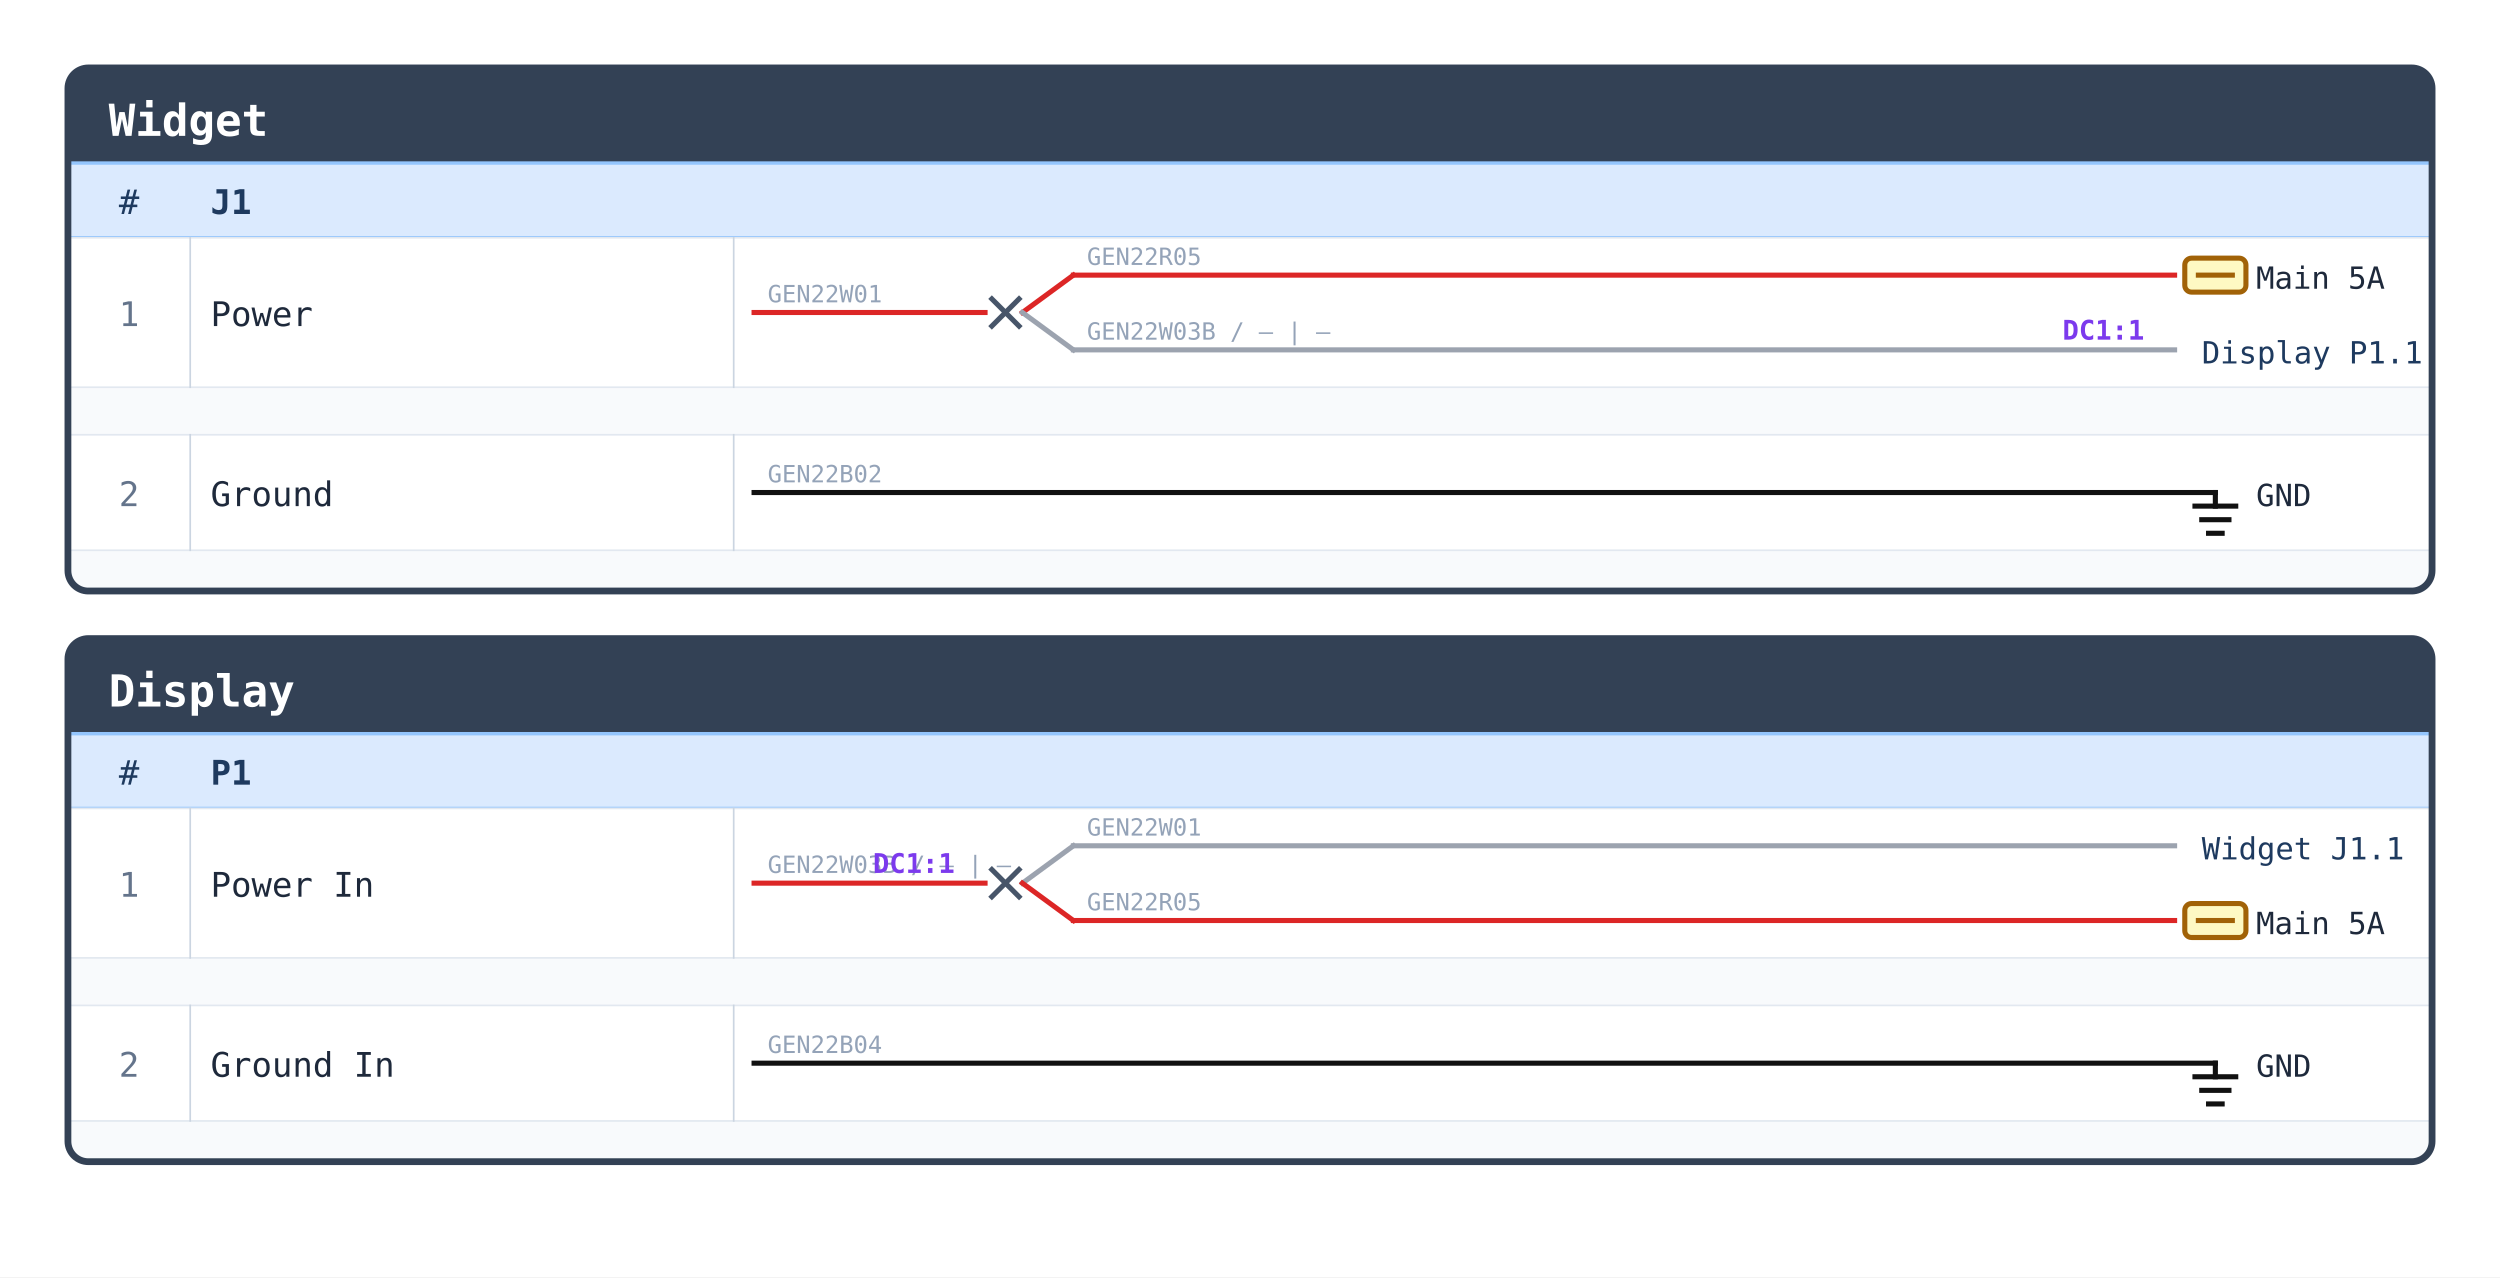
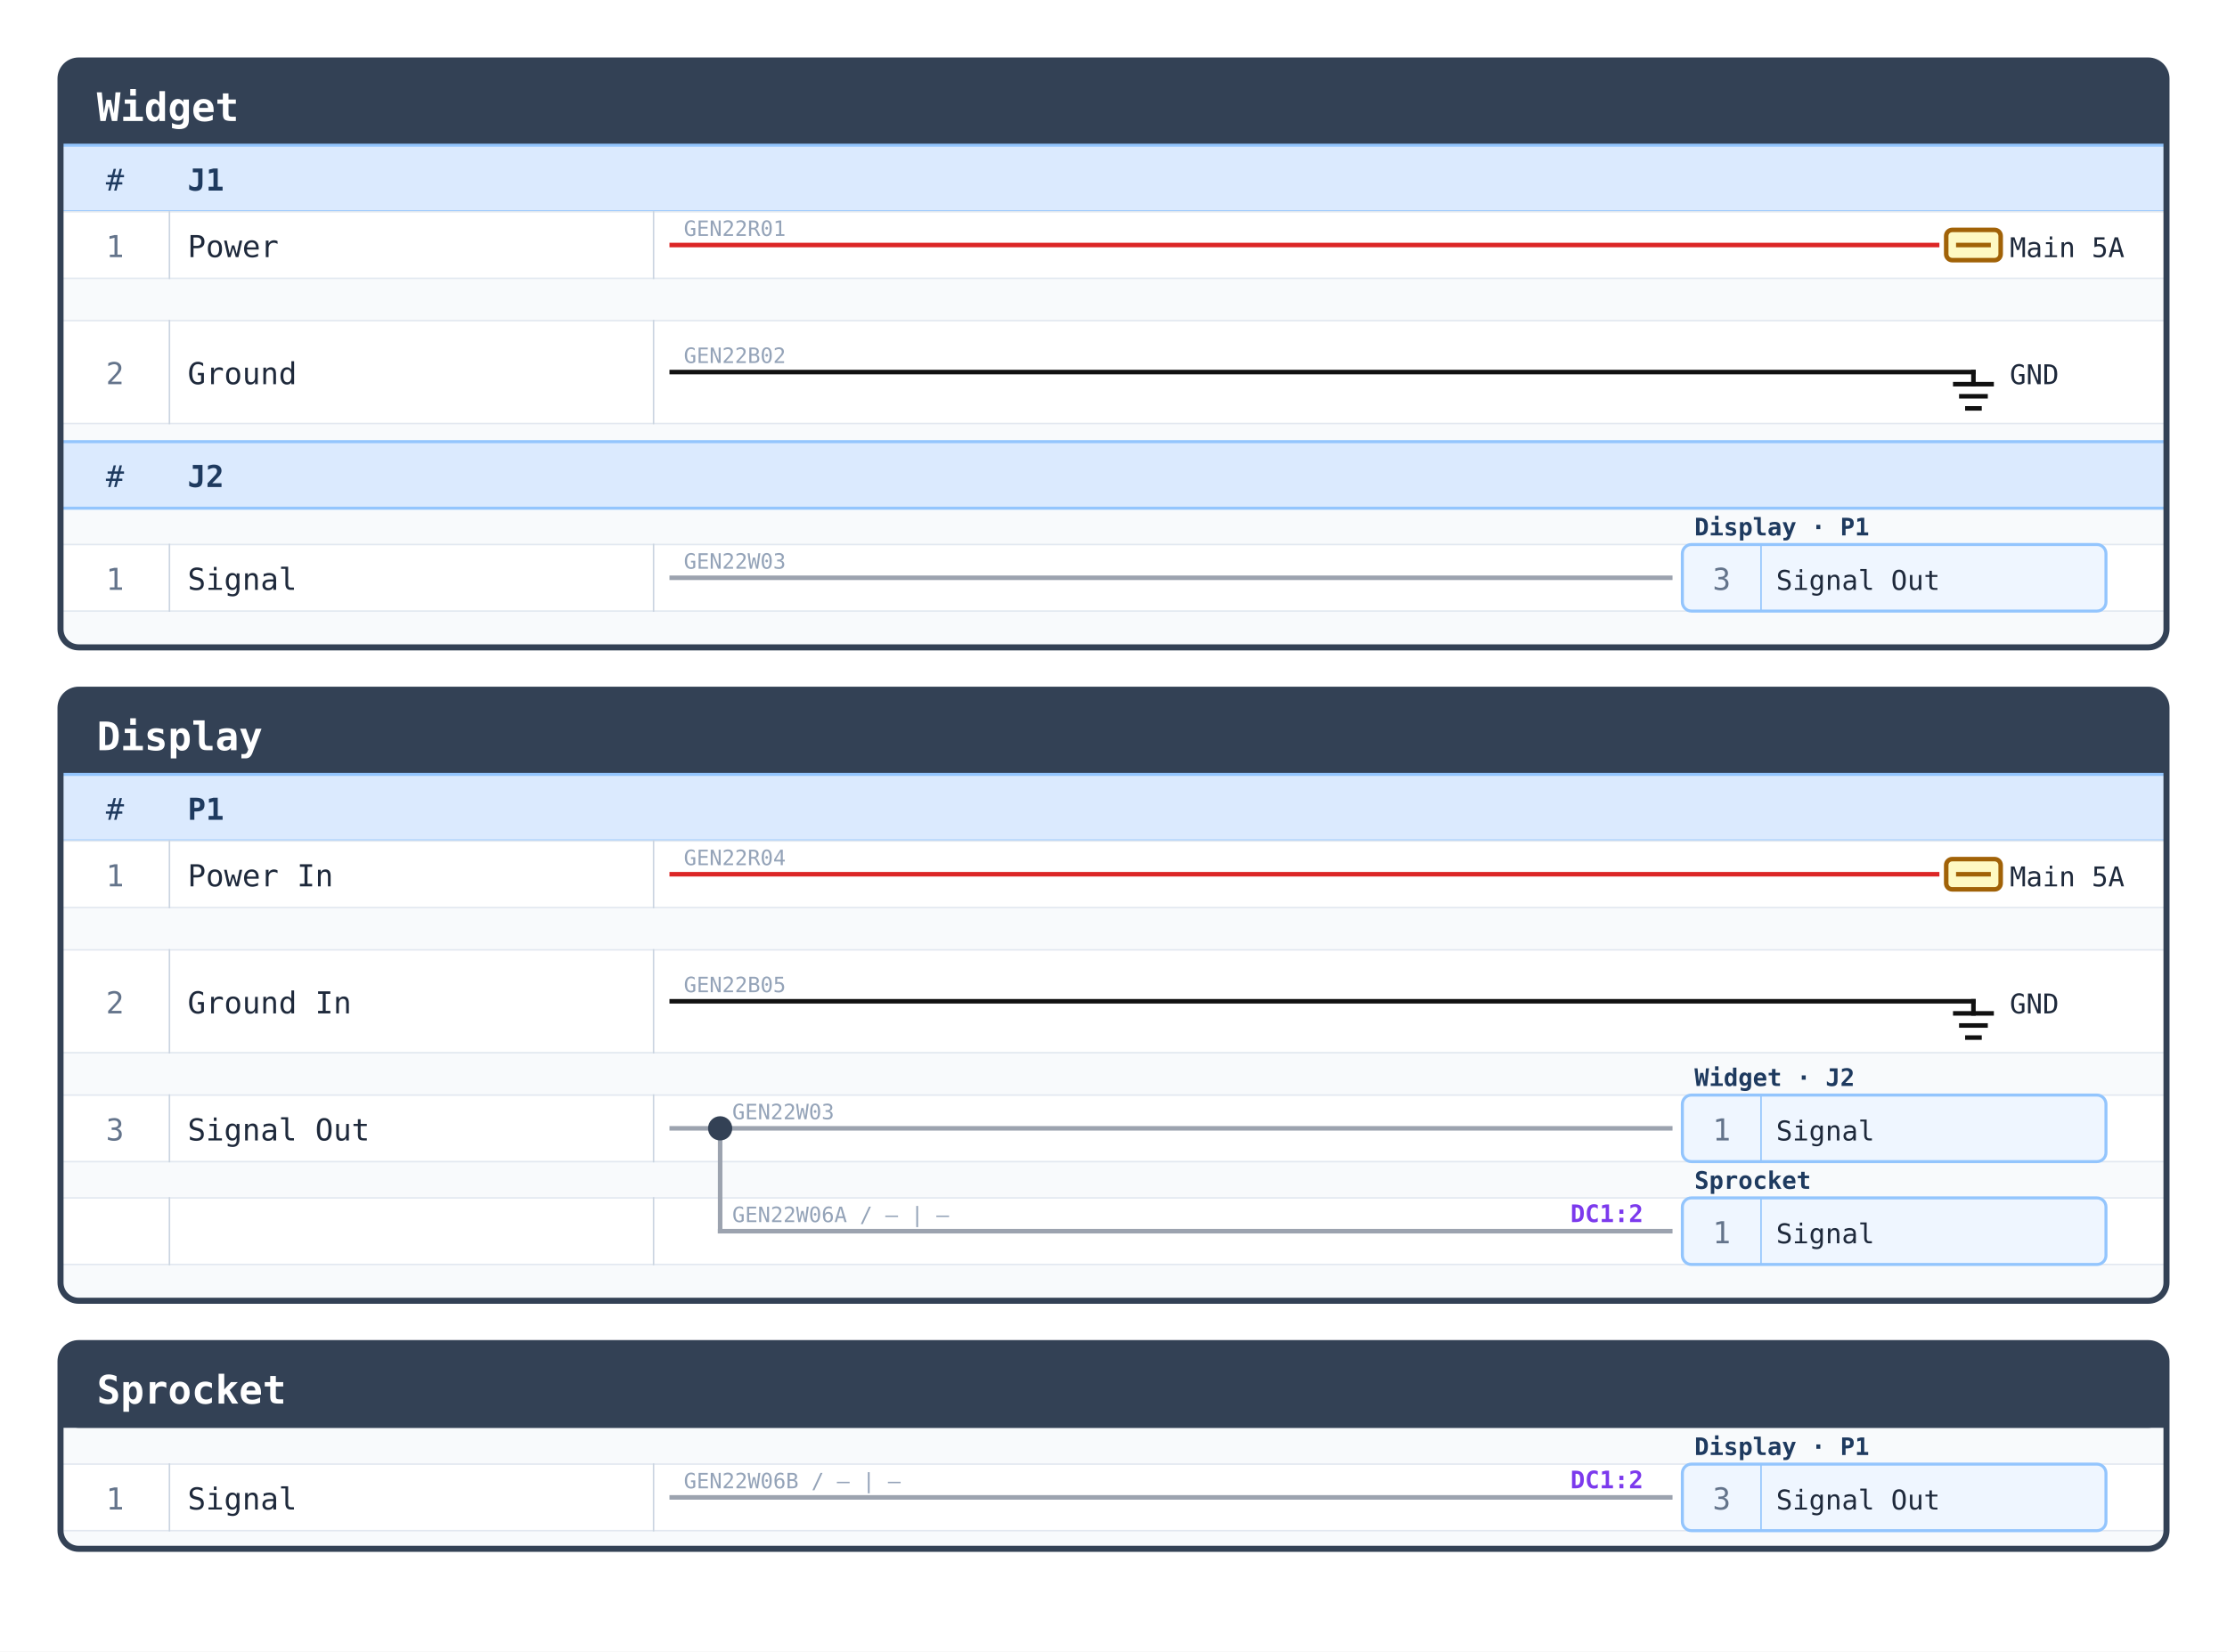
- <svg xmlns="http://www.w3.org/2000/svg" width="736" height="376" viewBox="0 0 736 376">
+ <svg xmlns="http://www.w3.org/2000/svg" width="736" height="546" viewBox="0 0 736 546">
  <defs>
</defs>
  <style>a.pin-link { cursor: pointer; } a.pin-link:hover rect { fill: #bfdbfe; fill-opacity: 0.45; } [id^='pr-'] { scroll-margin-top: 56px; } path { stroke-linecap: square; }</style>
-   <rect x="0" y="0" width="736" height="376" fill="white" />
-   <rect x="20" y="20" width="696" height="154" rx="6" fill="#f8fafc" stroke="none" />
+   <rect x="0" y="0" width="736" height="546" fill="white" />
+   <rect x="20" y="20" width="696" height="194" rx="6" fill="#f8fafc" stroke="none" />
  <g id="sh-comp-20">
    <rect x="20" y="20" width="696" height="28" rx="6" fill="#334155" />
    <rect x="20" y="42" width="696" height="6" fill="#334155" />
    <text x="32" y="40" font-size="13" fill="white" font-weight="bold" font-family="ui-monospace, monospace">Widget</text>
  </g>
  <g id="sh-conn-48">
    <rect x="20" y="48" width="696" height="22" fill="#dbeafe" stroke="#93c5fd" stroke-width="1" />
    <text x="38.0" y="63" font-size="10" text-anchor="middle" fill="#1e3a5f" font-family="ui-monospace, monospace">#</text>
    <text x="62" y="63" font-size="10" fill="#1e3a5f" font-weight="bold" font-family="ui-monospace, monospace">J1</text>
  </g>
-   <rect x="20" y="70" width="696" height="44" fill="#ffffff" stroke="#e2e8f0" stroke-width="0.5" id="pr-Widget-J1-1" />
-   <path d="M56,70 L56,114" stroke="#cbd5e1" stroke-width="0.5" />
-   <path d="M216,70 L216,114" stroke="#cbd5e1" stroke-width="0.5" />
-   <text x="38.0" y="96.0" font-size="10" text-anchor="middle" fill="#64748b" font-family="ui-monospace, monospace">1</text>
-   <text x="62" y="96.0" font-size="10" fill="#1e293b" font-family="ui-monospace, monospace">Power</text>
-   <path d="M222,92.0 L290,92.0" stroke="#dc2626" stroke-width="1.5" />
-   <text x="226" y="89.0" font-size="7" fill="#94a3b8" font-family="ui-monospace, monospace">GEN22W01</text>
-   <path d="M292,88.0 L300,96.0" stroke="#475569" stroke-width="1.5" />
-   <path d="M300,88.0 L292,96.0" stroke="#475569" stroke-width="1.5" />
-   <path d="M301,92.0 L316,81.0" stroke="#dc2626" stroke-width="1.5" />
-   <path d="M316,81.0 L640.2,81.0" stroke="#dc2626" stroke-width="1.5" />
-   <text x="320" y="78.0" font-size="7" fill="#94a3b8" font-family="ui-monospace, monospace">GEN22R05</text>
+   <rect x="20" y="70" width="696" height="22" fill="#ffffff" stroke="#e2e8f0" stroke-width="0.5" id="pr-Widget-J1-1" />
+   <path d="M56,70 L56,92" stroke="#cbd5e1" stroke-width="0.5" />
+   <path d="M216,70 L216,92" stroke="#cbd5e1" stroke-width="0.5" />
+   <text x="38.0" y="85.0" font-size="10" text-anchor="middle" fill="#64748b" font-family="ui-monospace, monospace">1</text>
+   <text x="62" y="85.0" font-size="10" fill="#1e293b" font-family="ui-monospace, monospace">Power</text>
+   <path d="M222,81.0 L640.2,81.0" stroke="#dc2626" stroke-width="1.5" />
+   <text x="226" y="78.0" font-size="7" fill="#94a3b8" font-family="ui-monospace, monospace">GEN22R01</text>
  <rect x="643.2" y="76.0" width="18" height="10" rx="2" fill="#fef9c3" stroke="#a16207" stroke-width="1.5" />
  <path d="M647.2,81.0 L657.2,81.0" stroke="#a16207" stroke-width="1.5" />
  <text x="664.2" y="85.0" font-size="9" fill="#1e293b" font-family="ui-monospace, monospace">Main 5A</text>
-   <path d="M301,92.0 L316,103.0" stroke="#9ca3af" stroke-width="1.5" />
-   <path d="M316,103.0 L640.2,103.0" stroke="#9ca3af" stroke-width="1.5" />
-   <text x="320" y="100.0" font-size="7" fill="#94a3b8" font-family="ui-monospace, monospace">GEN22W03B / — | —</text>
-   <text x="607.2" y="100.0" font-size="8" fill="#7c3aed" font-weight="bold" font-family="ui-monospace, monospace">DC1:1</text>
-   <text x="648.2" y="107.0" font-size="9" fill="#1e3a5f" font-family="ui-monospace, monospace">Display P1.1</text>
-   <rect x="20" y="128" width="696" height="34" fill="#ffffff" stroke="#e2e8f0" stroke-width="0.5" id="pr-Widget-J1-2" />
-   <path d="M56,128 L56,162" stroke="#cbd5e1" stroke-width="0.5" />
-   <path d="M216,128 L216,162" stroke="#cbd5e1" stroke-width="0.5" />
-   <text x="38.0" y="149.0" font-size="10" text-anchor="middle" fill="#64748b" font-family="ui-monospace, monospace">2</text>
-   <text x="62" y="149.0" font-size="10" fill="#1e293b" font-family="ui-monospace, monospace">Ground</text>
-   <path d="M222,145.0 L652.2,145.0" stroke="#111111" stroke-width="1.5" />
-   <text x="226" y="142.0" font-size="7" fill="#94a3b8" font-family="ui-monospace, monospace">GEN22B02</text>
-   <path d="M652.2,145.0 L652.2,149.0" stroke="#111111" stroke-width="1.5" />
-   <path d="M646.2,149.0 L658.2,149.0" stroke="#111111" stroke-width="1.5" />
-   <path d="M648.2,153.0 L656.2,153.0" stroke="#111111" stroke-width="1.5" />
-   <path d="M650.2,157.0 L654.2,157.0" stroke="#111111" stroke-width="1.5" />
-   <text x="664.2" y="149.0" font-size="9" fill="#1e293b" font-family="ui-monospace, monospace">GND</text>
-   <rect x="20" y="20" width="696" height="154" rx="6" fill="none" stroke="#334155" stroke-width="2" />
-   <rect x="20" y="188" width="696" height="154" rx="6" fill="#f8fafc" stroke="none" />
-   <g id="sh-comp-188">
-     <rect x="20" y="188" width="696" height="28" rx="6" fill="#334155" />
-     <rect x="20" y="210" width="696" height="6" fill="#334155" />
-     <text x="32" y="208" font-size="13" fill="white" font-weight="bold" font-family="ui-monospace, monospace">Display</text>
+   <rect x="20" y="106" width="696" height="34" fill="#ffffff" stroke="#e2e8f0" stroke-width="0.5" id="pr-Widget-J1-2" />
+   <path d="M56,106 L56,140" stroke="#cbd5e1" stroke-width="0.5" />
+   <path d="M216,106 L216,140" stroke="#cbd5e1" stroke-width="0.5" />
+   <text x="38.0" y="127.0" font-size="10" text-anchor="middle" fill="#64748b" font-family="ui-monospace, monospace">2</text>
+   <text x="62" y="127.0" font-size="10" fill="#1e293b" font-family="ui-monospace, monospace">Ground</text>
+   <path d="M222,123.0 L652.2,123.0" stroke="#111111" stroke-width="1.5" />
+   <text x="226" y="120.0" font-size="7" fill="#94a3b8" font-family="ui-monospace, monospace">GEN22B02</text>
+   <path d="M652.2,123.0 L652.2,127.0" stroke="#111111" stroke-width="1.5" />
+   <path d="M646.2,127.0 L658.2,127.0" stroke="#111111" stroke-width="1.5" />
+   <path d="M648.2,131.0 L656.2,131.0" stroke="#111111" stroke-width="1.5" />
+   <path d="M650.2,135.0 L654.2,135.0" stroke="#111111" stroke-width="1.5" />
+   <text x="664.2" y="127.0" font-size="9" fill="#1e293b" font-family="ui-monospace, monospace">GND</text>
+   <g id="sh-conn-146">
+     <rect x="20" y="146" width="696" height="22" fill="#dbeafe" stroke="#93c5fd" stroke-width="1" />
+     <text x="38.0" y="161" font-size="10" text-anchor="middle" fill="#1e3a5f" font-family="ui-monospace, monospace">#</text>
+     <text x="62" y="161" font-size="10" fill="#1e3a5f" font-weight="bold" font-family="ui-monospace, monospace">J2</text>
  </g>
-   <g id="sh-conn-216">
-     <rect x="20" y="216" width="696" height="22" fill="#dbeafe" stroke="#93c5fd" stroke-width="1" />
-     <text x="38.0" y="231" font-size="10" text-anchor="middle" fill="#1e3a5f" font-family="ui-monospace, monospace">#</text>
-     <text x="62" y="231" font-size="10" fill="#1e3a5f" font-weight="bold" font-family="ui-monospace, monospace">P1</text>
+   <rect x="20" y="180" width="696" height="22" fill="#ffffff" stroke="#e2e8f0" stroke-width="0.5" id="pr-Widget-J2-1" />
+   <path d="M56,180 L56,202" stroke="#cbd5e1" stroke-width="0.5" />
+   <path d="M216,180 L216,202" stroke="#cbd5e1" stroke-width="0.5" />
+   <text x="38.0" y="195.0" font-size="10" text-anchor="middle" fill="#64748b" font-family="ui-monospace, monospace">1</text>
+   <text x="62" y="195.0" font-size="10" fill="#1e293b" font-family="ui-monospace, monospace">Signal</text>
+   <path d="M222,191.0 L552,191.0" stroke="#9ca3af" stroke-width="1.5" />
+   <text x="226" y="188.0" font-size="7" fill="#94a3b8" font-family="ui-monospace, monospace">GEN22W03</text>
+   <rect x="20" y="20" width="696" height="194" rx="6" fill="none" stroke="#334155" stroke-width="2" />
+   <rect x="20" y="228" width="696" height="202" rx="6" fill="#f8fafc" stroke="none" />
+   <g id="sh-comp-228">
+     <rect x="20" y="228" width="696" height="28" rx="6" fill="#334155" />
+     <rect x="20" y="250" width="696" height="6" fill="#334155" />
+     <text x="32" y="248" font-size="13" fill="white" font-weight="bold" font-family="ui-monospace, monospace">Display</text>
  </g>
-   <rect x="20" y="238" width="696" height="44" fill="#ffffff" stroke="#e2e8f0" stroke-width="0.5" id="pr-Display-P1-1" />
-   <path d="M56,238 L56,282" stroke="#cbd5e1" stroke-width="0.5" />
-   <path d="M216,238 L216,282" stroke="#cbd5e1" stroke-width="0.5" />
-   <text x="38.0" y="264.0" font-size="10" text-anchor="middle" fill="#64748b" font-family="ui-monospace, monospace">1</text>
-   <text x="62" y="264.0" font-size="10" fill="#1e293b" font-family="ui-monospace, monospace">Power In</text>
-   <path d="M222,260.0 L290,260.0" stroke="#dc2626" stroke-width="1.5" />
-   <text x="226" y="257.0" font-size="7" fill="#94a3b8" font-family="ui-monospace, monospace">GEN22W03B / — | —</text>
-   <text x="257.0" y="257.0" font-size="8" fill="#7c3aed" font-weight="bold" font-family="ui-monospace, monospace">DC1:1</text>
-   <path d="M292,256.0 L300,264.0" stroke="#475569" stroke-width="1.5" />
-   <path d="M300,256.0 L292,264.0" stroke="#475569" stroke-width="1.5" />
-   <path d="M301,260.0 L316,249.0" stroke="#9ca3af" stroke-width="1.5" />
-   <path d="M316,249.0 L640.2,249.0" stroke="#9ca3af" stroke-width="1.5" />
-   <text x="320" y="246.0" font-size="7" fill="#94a3b8" font-family="ui-monospace, monospace">GEN22W01</text>
-   <text x="648.2" y="253.0" font-size="9" fill="#1e3a5f" font-family="ui-monospace, monospace">Widget J1.1</text>
-   <path d="M301,260.0 L316,271.0" stroke="#dc2626" stroke-width="1.5" />
-   <path d="M316,271.0 L640.2,271.0" stroke="#dc2626" stroke-width="1.5" />
-   <text x="320" y="268.0" font-size="7" fill="#94a3b8" font-family="ui-monospace, monospace">GEN22R05</text>
-   <rect x="643.2" y="266.0" width="18" height="10" rx="2" fill="#fef9c3" stroke="#a16207" stroke-width="1.5" />
-   <path d="M647.2,271.0 L657.2,271.0" stroke="#a16207" stroke-width="1.5" />
-   <text x="664.2" y="275.0" font-size="9" fill="#1e293b" font-family="ui-monospace, monospace">Main 5A</text>
-   <rect x="20" y="296" width="696" height="34" fill="#ffffff" stroke="#e2e8f0" stroke-width="0.5" id="pr-Display-P1-2" />
-   <path d="M56,296 L56,330" stroke="#cbd5e1" stroke-width="0.5" />
-   <path d="M216,296 L216,330" stroke="#cbd5e1" stroke-width="0.5" />
-   <text x="38.0" y="317.0" font-size="10" text-anchor="middle" fill="#64748b" font-family="ui-monospace, monospace">2</text>
-   <text x="62" y="317.0" font-size="10" fill="#1e293b" font-family="ui-monospace, monospace">Ground In</text>
-   <path d="M222,313.0 L652.2,313.0" stroke="#111111" stroke-width="1.5" />
-   <text x="226" y="310.0" font-size="7" fill="#94a3b8" font-family="ui-monospace, monospace">GEN22B04</text>
-   <path d="M652.2,313.0 L652.2,317.0" stroke="#111111" stroke-width="1.5" />
-   <path d="M646.2,317.0 L658.2,317.0" stroke="#111111" stroke-width="1.5" />
-   <path d="M648.2,321.0 L656.2,321.0" stroke="#111111" stroke-width="1.5" />
-   <path d="M650.2,325.0 L654.2,325.0" stroke="#111111" stroke-width="1.5" />
-   <text x="664.2" y="317.0" font-size="9" fill="#1e293b" font-family="ui-monospace, monospace">GND</text>
-   <rect x="20" y="188" width="696" height="154" rx="6" fill="none" stroke="#334155" stroke-width="2" />
+   <g id="sh-conn-256">
+     <rect x="20" y="256" width="696" height="22" fill="#dbeafe" stroke="#93c5fd" stroke-width="1" />
+     <text x="38.0" y="271" font-size="10" text-anchor="middle" fill="#1e3a5f" font-family="ui-monospace, monospace">#</text>
+     <text x="62" y="271" font-size="10" fill="#1e3a5f" font-weight="bold" font-family="ui-monospace, monospace">P1</text>
+   </g>
+   <rect x="20" y="278" width="696" height="22" fill="#ffffff" stroke="#e2e8f0" stroke-width="0.5" id="pr-Display-P1-1" />
+   <path d="M56,278 L56,300" stroke="#cbd5e1" stroke-width="0.5" />
+   <path d="M216,278 L216,300" stroke="#cbd5e1" stroke-width="0.5" />
+   <text x="38.0" y="293.0" font-size="10" text-anchor="middle" fill="#64748b" font-family="ui-monospace, monospace">1</text>
+   <text x="62" y="293.0" font-size="10" fill="#1e293b" font-family="ui-monospace, monospace">Power In</text>
+   <path d="M222,289.0 L640.2,289.0" stroke="#dc2626" stroke-width="1.5" />
+   <text x="226" y="286.0" font-size="7" fill="#94a3b8" font-family="ui-monospace, monospace">GEN22R04</text>
+   <rect x="643.2" y="284.0" width="18" height="10" rx="2" fill="#fef9c3" stroke="#a16207" stroke-width="1.5" />
+   <path d="M647.2,289.0 L657.2,289.0" stroke="#a16207" stroke-width="1.5" />
+   <text x="664.2" y="293.0" font-size="9" fill="#1e293b" font-family="ui-monospace, monospace">Main 5A</text>
+   <rect x="20" y="314" width="696" height="34" fill="#ffffff" stroke="#e2e8f0" stroke-width="0.5" id="pr-Display-P1-2" />
+   <path d="M56,314 L56,348" stroke="#cbd5e1" stroke-width="0.5" />
+   <path d="M216,314 L216,348" stroke="#cbd5e1" stroke-width="0.5" />
+   <text x="38.0" y="335.0" font-size="10" text-anchor="middle" fill="#64748b" font-family="ui-monospace, monospace">2</text>
+   <text x="62" y="335.0" font-size="10" fill="#1e293b" font-family="ui-monospace, monospace">Ground In</text>
+   <path d="M222,331.0 L652.2,331.0" stroke="#111111" stroke-width="1.5" />
+   <text x="226" y="328.0" font-size="7" fill="#94a3b8" font-family="ui-monospace, monospace">GEN22B05</text>
+   <path d="M652.2,331.0 L652.2,335.0" stroke="#111111" stroke-width="1.5" />
+   <path d="M646.2,335.0 L658.2,335.0" stroke="#111111" stroke-width="1.5" />
+   <path d="M648.2,339.0 L656.2,339.0" stroke="#111111" stroke-width="1.5" />
+   <path d="M650.2,343.0 L654.2,343.0" stroke="#111111" stroke-width="1.5" />
+   <text x="664.2" y="335.0" font-size="9" fill="#1e293b" font-family="ui-monospace, monospace">GND</text>
+   <rect x="20" y="362" width="696" height="22" fill="#ffffff" stroke="#e2e8f0" stroke-width="0.5" id="pr-Display-P1-3" />
+   <path d="M56,362 L56,384" stroke="#cbd5e1" stroke-width="0.5" />
+   <path d="M216,362 L216,384" stroke="#cbd5e1" stroke-width="0.5" />
+   <text x="38.0" y="377.0" font-size="10" text-anchor="middle" fill="#64748b" font-family="ui-monospace, monospace">3</text>
+   <text x="62" y="377.0" font-size="10" fill="#1e293b" font-family="ui-monospace, monospace">Signal Out</text>
+   <path d="M222,373.0 L238,373.0" stroke="#9ca3af" stroke-width="1.5" />
+   <path d="M238,373.0 L552,373.0" stroke="#9ca3af" stroke-width="1.5" />
+   <text x="242" y="370.0" font-size="7" fill="#94a3b8" font-family="ui-monospace, monospace">GEN22W03</text>
+   <rect x="20" y="396" width="696" height="22" fill="#ffffff" stroke="#e2e8f0" stroke-width="0.5" />
+   <path d="M56,396 L56,418" stroke="#cbd5e1" stroke-width="0.5" />
+   <path d="M216,396 L216,418" stroke="#cbd5e1" stroke-width="0.5" />
+   <path d="M238,407.0 L552,407.0" stroke="#9ca3af" stroke-width="1.5" />
+   <text x="242" y="404.0" font-size="7" fill="#94a3b8" font-family="ui-monospace, monospace">GEN22W06A / — | —</text>
+   <text x="519.0" y="404.0" font-size="8" fill="#7c3aed" font-weight="bold" font-family="ui-monospace, monospace">DC1:2</text>
+   <path d="M238,373.0 L238,407.0" stroke="#9ca3af" stroke-width="1.5" />
+   <rect x="20" y="228" width="696" height="202" rx="6" fill="none" stroke="#334155" stroke-width="2" />
+   <rect x="20" y="444" width="696" height="68" rx="6" fill="#f8fafc" stroke="none" />
+   <g id="sh-comp-444">
+     <rect x="20" y="444" width="696" height="28" rx="6" fill="#334155" />
+     <rect x="20" y="466" width="696" height="6" fill="#334155" />
+     <text x="32" y="464" font-size="13" fill="white" font-weight="bold" font-family="ui-monospace, monospace">Sprocket</text>
+   </g>
+   <rect x="20" y="484" width="696" height="22" fill="#ffffff" stroke="#e2e8f0" stroke-width="0.5" id="pr-Sprocket-1" />
+   <path d="M56,484 L56,506" stroke="#cbd5e1" stroke-width="0.5" />
+   <path d="M216,484 L216,506" stroke="#cbd5e1" stroke-width="0.5" />
+   <text x="38.0" y="499.0" font-size="10" text-anchor="middle" fill="#64748b" font-family="ui-monospace, monospace">1</text>
+   <text x="62" y="499.0" font-size="10" fill="#1e293b" font-family="ui-monospace, monospace">Signal</text>
+   <path d="M222,495.0 L552,495.0" stroke="#9ca3af" stroke-width="1.5" />
+   <text x="226" y="492.0" font-size="7" fill="#94a3b8" font-family="ui-monospace, monospace">GEN22W06B / — | —</text>
+   <text x="519.0" y="492.0" font-size="8" fill="#7c3aed" font-weight="bold" font-family="ui-monospace, monospace">DC1:2</text>
+   <rect x="20" y="444" width="696" height="68" rx="6" fill="none" stroke="#334155" stroke-width="2" />
+   <circle cx="238" cy="373.0" r="3.5" fill="#334155" stroke="#334155" />
+   <text x="560" y="177" font-size="8" fill="#1e3a5f" font-weight="bold" font-family="ui-monospace, monospace">Display · P1</text>
+   <rect x="556" y="180" width="140" height="22" rx="3" fill="#eff6ff" stroke="#93c5fd" stroke-width="1" />
+   <path d="M582,180 L582,202" stroke="#93c5fd" stroke-width="0.5" />
+   <text x="569.0" y="195.0" font-size="10" text-anchor="middle" fill="#64748b" font-family="ui-monospace, monospace">3</text>
+   <text x="587" y="195.0" font-size="9" fill="#1e293b" font-family="ui-monospace, monospace">Signal Out</text>
+   <a href="#pr-Display-P1-3" target="_self" class="pin-link">
+     <rect x="556" y="180" width="140" height="22" fill="none" pointer-events="all" />
+   </a>
+   <text x="560" y="359" font-size="8" fill="#1e3a5f" font-weight="bold" font-family="ui-monospace, monospace">Widget · J2</text>
+   <rect x="556" y="362" width="140" height="22" rx="3" fill="#eff6ff" stroke="#93c5fd" stroke-width="1" />
+   <path d="M582,362 L582,384" stroke="#93c5fd" stroke-width="0.5" />
+   <text x="569.0" y="377.0" font-size="10" text-anchor="middle" fill="#64748b" font-family="ui-monospace, monospace">1</text>
+   <text x="587" y="377.0" font-size="9" fill="#1e293b" font-family="ui-monospace, monospace">Signal</text>
+   <a href="#pr-Widget-J2-1" target="_self" class="pin-link">
+     <rect x="556" y="362" width="140" height="22" fill="none" pointer-events="all" />
+   </a>
+   <text x="560" y="393" font-size="8" fill="#1e3a5f" font-weight="bold" font-family="ui-monospace, monospace">Sprocket</text>
+   <rect x="556" y="396" width="140" height="22" rx="3" fill="#eff6ff" stroke="#93c5fd" stroke-width="1" />
+   <path d="M582,396 L582,418" stroke="#93c5fd" stroke-width="0.5" />
+   <text x="569.0" y="411.0" font-size="10" text-anchor="middle" fill="#64748b" font-family="ui-monospace, monospace">1</text>
+   <text x="587" y="411.0" font-size="9" fill="#1e293b" font-family="ui-monospace, monospace">Signal</text>
+   <a href="#pr-Sprocket-1" target="_self" class="pin-link">
+     <rect x="556" y="396" width="140" height="22" fill="none" pointer-events="all" />
+   </a>
+   <text x="560" y="481" font-size="8" fill="#1e3a5f" font-weight="bold" font-family="ui-monospace, monospace">Display · P1</text>
+   <rect x="556" y="484" width="140" height="22" rx="3" fill="#eff6ff" stroke="#93c5fd" stroke-width="1" />
+   <path d="M582,484 L582,506" stroke="#93c5fd" stroke-width="0.5" />
+   <text x="569.0" y="499.0" font-size="10" text-anchor="middle" fill="#64748b" font-family="ui-monospace, monospace">3</text>
+   <text x="587" y="499.0" font-size="9" fill="#1e293b" font-family="ui-monospace, monospace">Signal Out</text>
+   <a href="#pr-Display-P1-3" target="_self" class="pin-link">
+     <rect x="556" y="484" width="140" height="22" fill="none" pointer-events="all" />
+   </a>
</svg>
